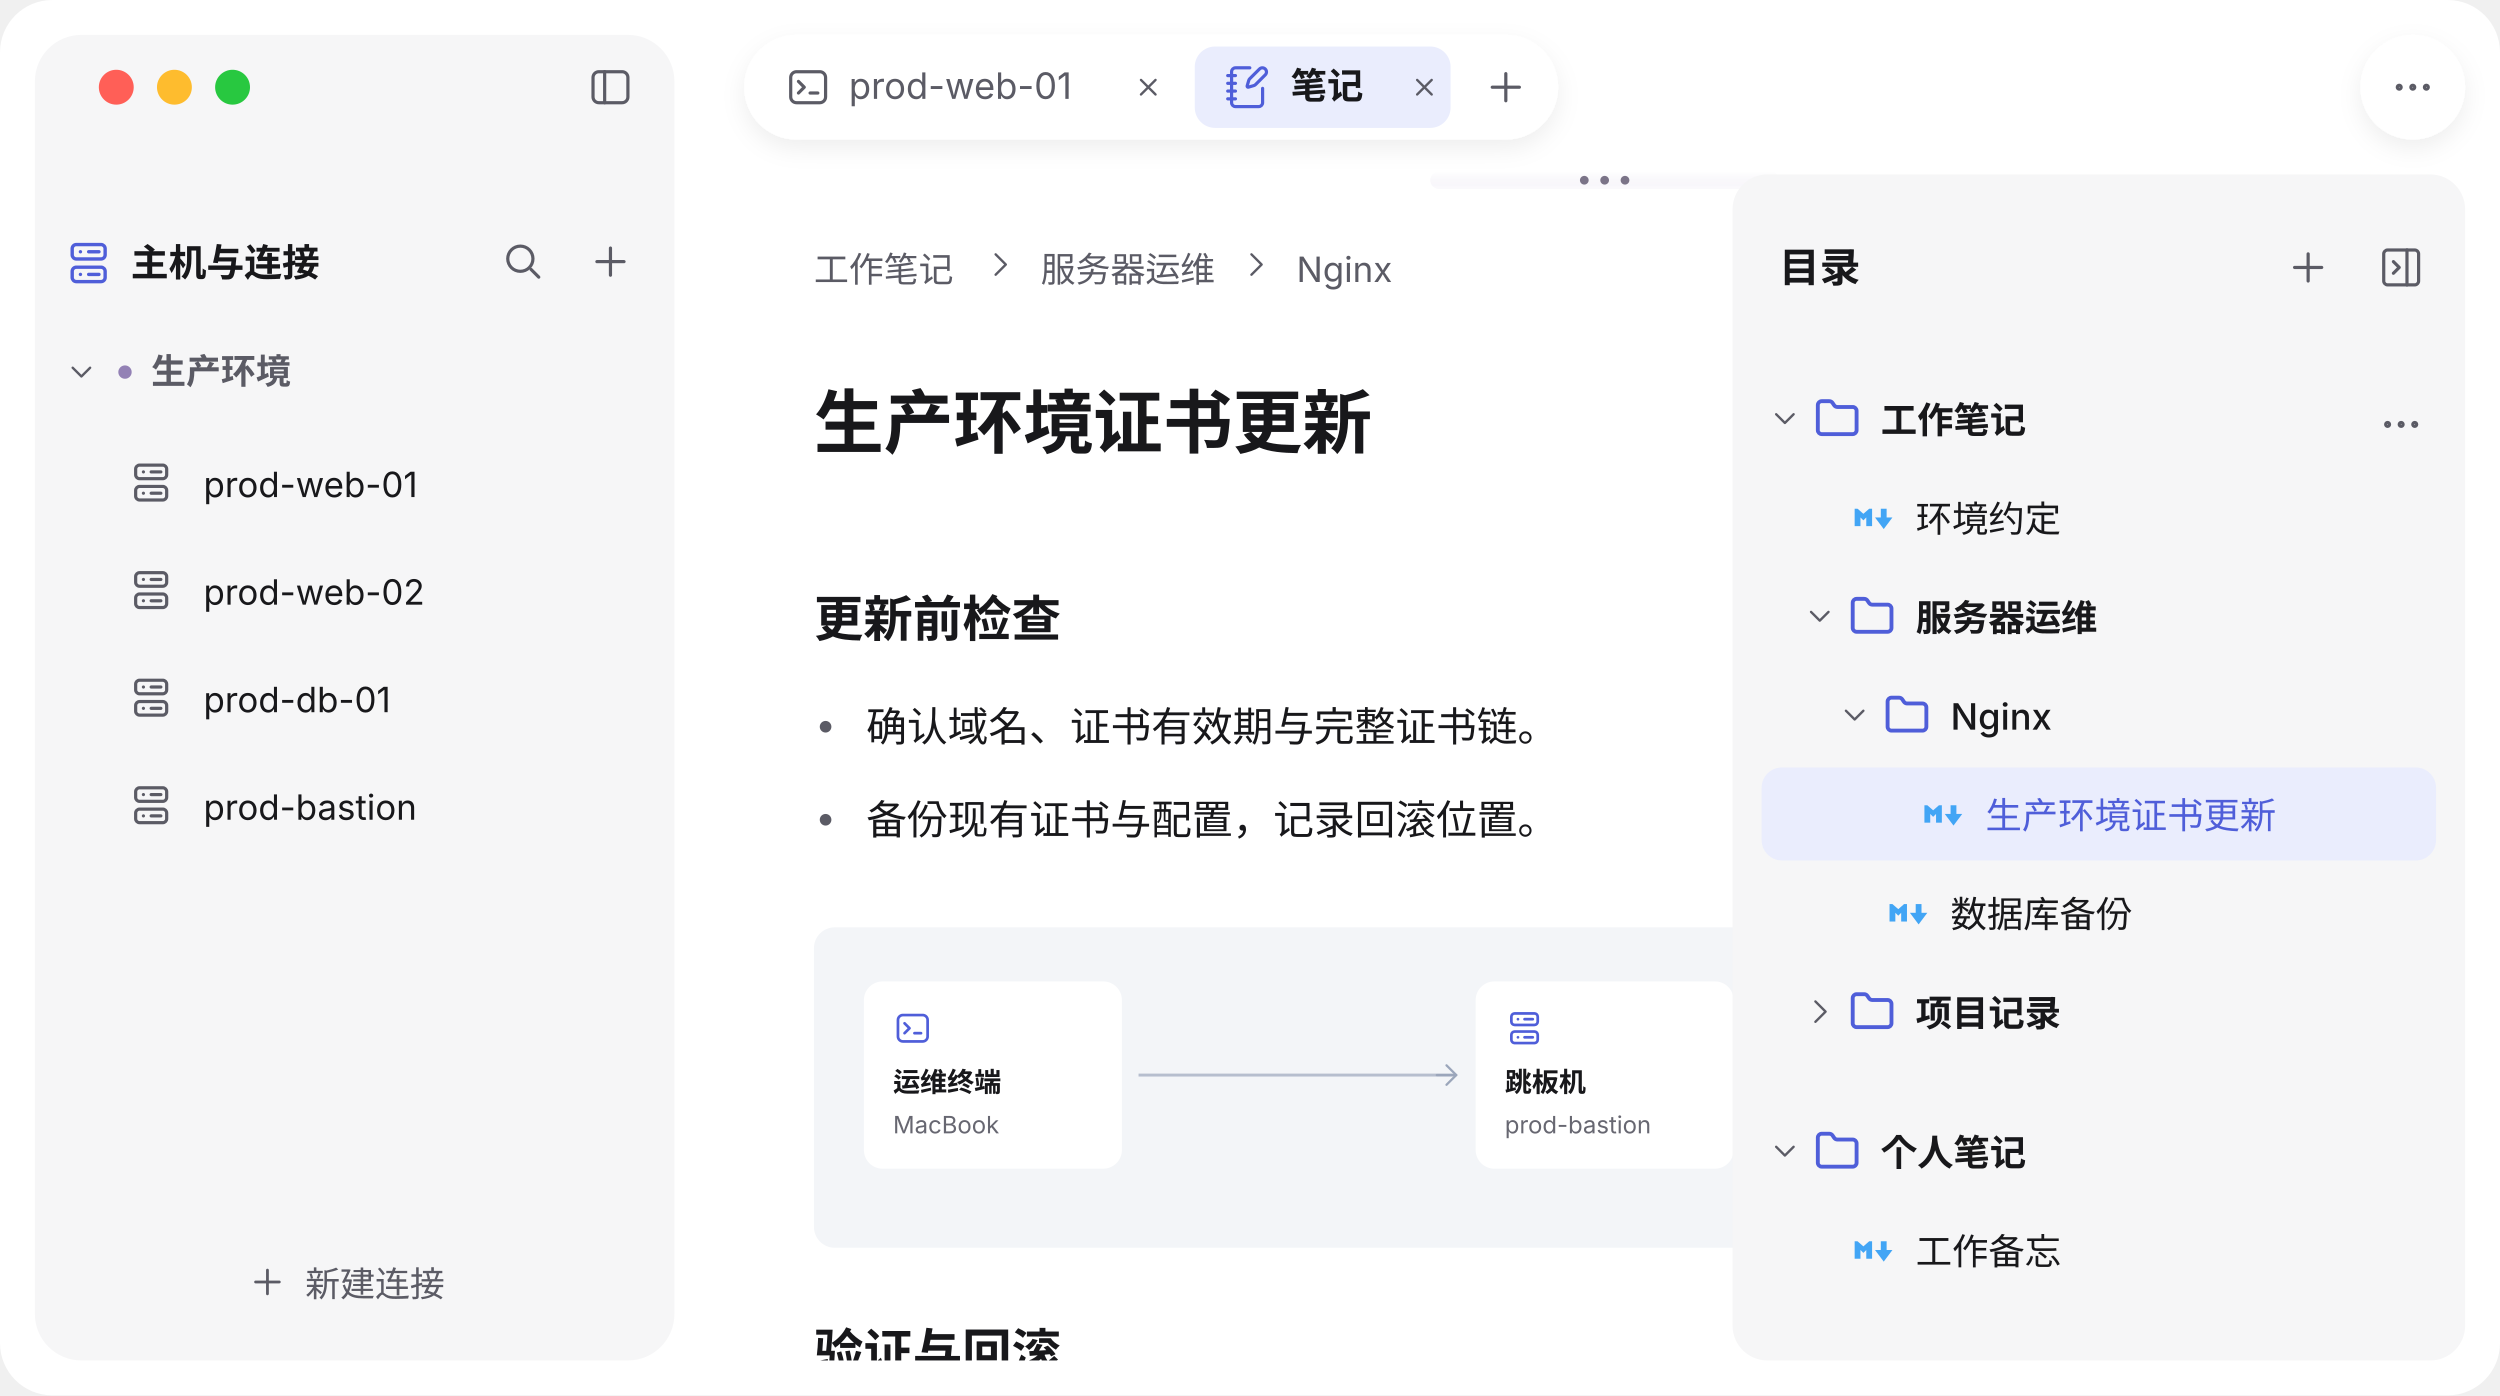
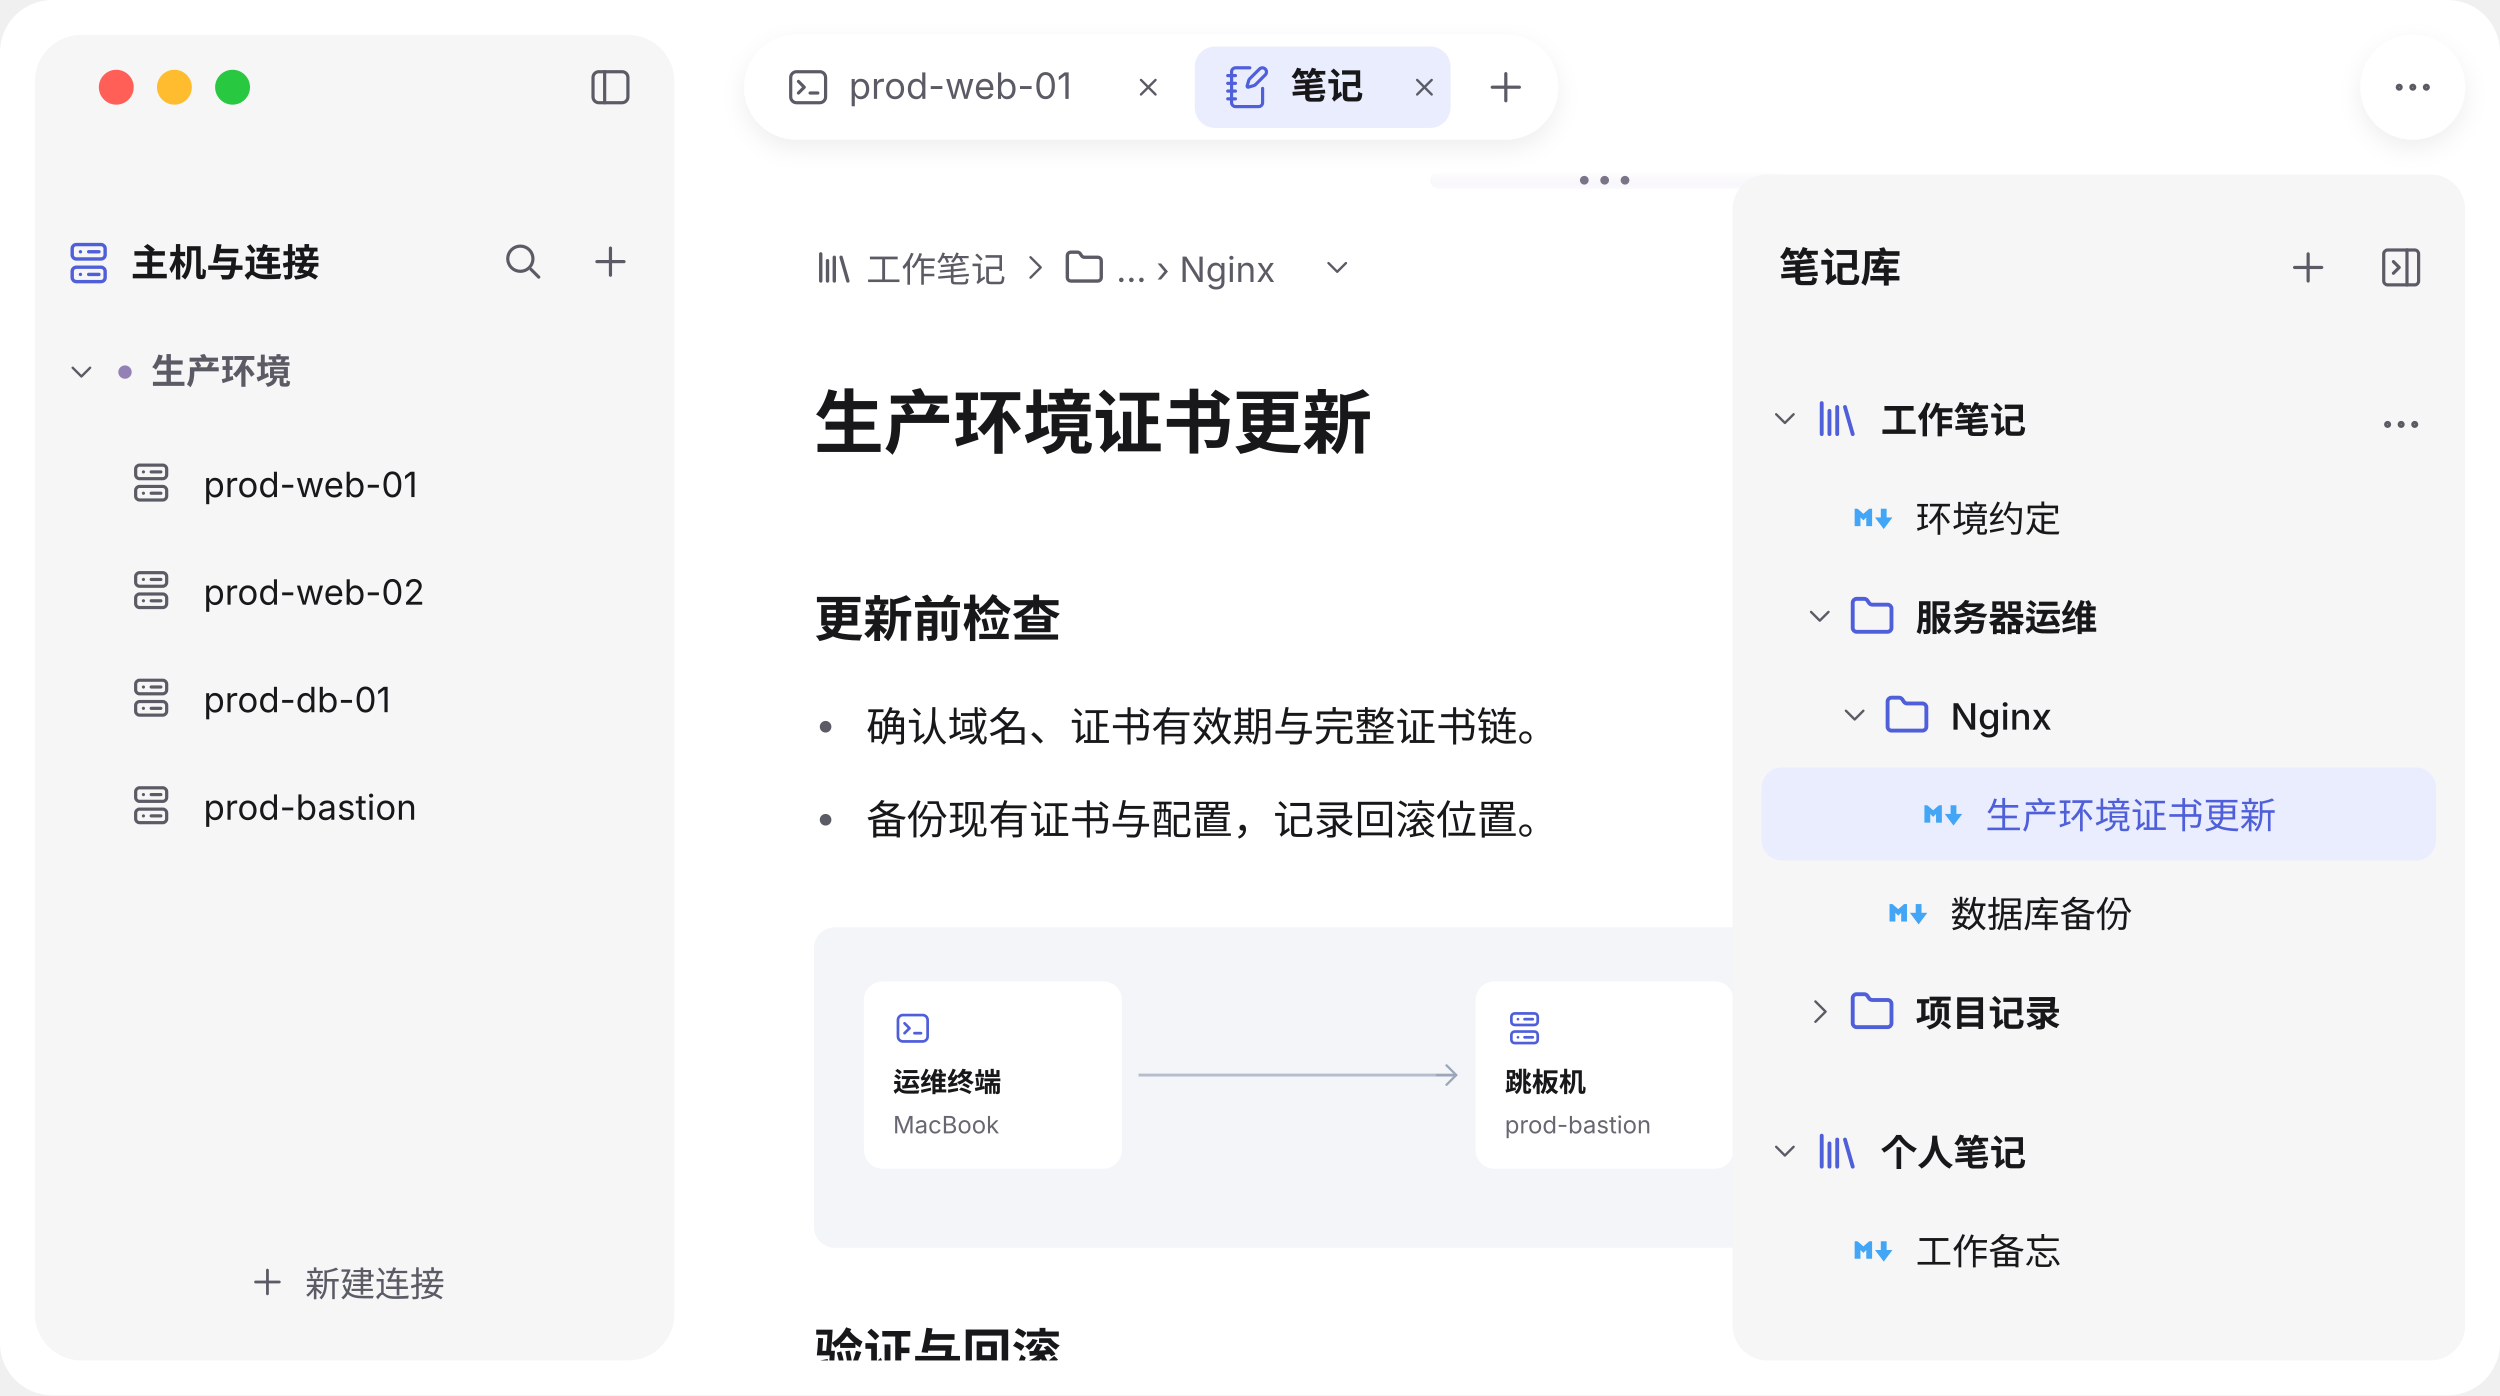
<svg xmlns="http://www.w3.org/2000/svg" width="860" height="480" viewBox="0 0 860 480" fill="none">
  <defs>
+     <symbol id="notes-icon-library" viewBox="0 0 24 24" fill="none" stroke="currentColor" stroke-width="2" stroke-linecap="round" stroke-linejoin="round">
+       <path d="m16 6 4 14" />
+       <path d="M12 6v14" />
+       <path d="M8 8v12" />
+       <path d="M4 4v16" />
+     </symbol>
+     <symbol id="notes-icon-file-search" viewBox="0 0 24 24" fill="none" stroke="currentColor" stroke-width="2" stroke-linecap="round" stroke-linejoin="round">
+       <path d="M6 22a2 2 0 0 1-2-2V4a2 2 0 0 1 2-2h8a2.4 2.4 0 0 1 1.704.706l3.588 3.588A2.4 2.4 0 0 1 20 8v12a2 2 0 0 1-2 2z" />
+       <path d="M14 2v5a1 1 0 0 0 1 1h5" />
+       <circle cx="11.5" cy="14.5" r="2.5" />
+       <path d="M13.3 16.3 15 18" />
+     </symbol>
+     <symbol id="notes-icon-list-tree" viewBox="0 0 24 24" fill="none" stroke="currentColor" stroke-width="2" stroke-linecap="round" stroke-linejoin="round">
+       <path d="M8 5h13" />
+       <path d="M13 12h8" />
+       <path d="M13 19h8" />
+       <path d="M3 10a2 2 0 0 0 2 2h3" />
+       <path d="M3 5v12a2 2 0 0 0 2 2h3" />
+     </symbol>
    <symbol id="sidebar" viewBox="0 0 24 24">
      <g fill="none" stroke="currentColor" stroke-width="1.65" stroke-linecap="round" stroke-linejoin="round">
        <rect x="3" y="4" width="18" height="16" rx="3" />
        <path d="M9 4v16" />
      </g>
    </symbol>
    <symbol id="plus" viewBox="0 0 24 24">
      <g fill="none" stroke="currentColor" stroke-width="1.65" stroke-linecap="round" stroke-linejoin="round">
        <path d="M12 5v14M5 12h14" />
      </g>
    </symbol>
    <symbol id="close" viewBox="0 0 24 24">
      <g fill="none" stroke="currentColor" stroke-width="1.65" stroke-linecap="round" stroke-linejoin="round">
        <path d="m7 7 10 10M17 7 7 17" />
      </g>
    </symbol>
    <symbol id="down" viewBox="0 0 24 24">
      <g fill="none" stroke="currentColor" stroke-width="1.65" stroke-linecap="round" stroke-linejoin="round">
        <path d="m6 9 6 6 6-6" />
      </g>
    </symbol>
    <symbol id="chevron" viewBox="0 0 24 24">
      <g fill="none" stroke="currentColor" stroke-width="1.65" stroke-linecap="round" stroke-linejoin="round">
        <path d="m9 5 7 7-7 7" />
      </g>
    </symbol>
    <symbol id="search" viewBox="0 0 24 24">
      <g fill="none" stroke="currentColor" stroke-width="1.65" stroke-linecap="round" stroke-linejoin="round">
        <circle cx="10.5" cy="10.5" r="6.5" />
        <path d="m16 16 4 4" />
      </g>
    </symbol>
    <symbol id="server" viewBox="0 0 24 24">
      <g fill="none" stroke="currentColor" stroke-width="1.65" stroke-linecap="round" stroke-linejoin="round">
        <rect x="4" y="3" width="16" height="7" rx="2" />
        <rect x="4" y="14" width="16" height="7" rx="2" />
        <path d="M8 6.5h.01M8 17.5h.01M12 6.5h5M12 17.5h5" />
      </g>
    </symbol>
    <symbol id="folder" viewBox="0 0 24 24" data-source="vendor/zenit/src/ui/icons_common/folder.svg">
      <g fill="none" stroke="currentColor" stroke-width="2" stroke-linecap="round" stroke-linejoin="round">
        <path d="M20 20a2 2 0 0 0 2-2V8a2 2 0 0 0-2-2h-7.9a2 2 0 0 1-1.69-.9L9.6 3.9A2 2 0 0 0 7.93 3H4a2 2 0 0 0-2 2v13a2 2 0 0 0 2 2Z" />
      </g>
    </symbol>
    <symbol id="terminal" viewBox="0 0 24 24">
      <g fill="none" stroke="currentColor" stroke-width="1.65" stroke-linecap="round" stroke-linejoin="round">
        <rect x="3" y="4" width="18" height="16" rx="3" />
        <path d="m7 9 3 3-3 3m6 0h4" />
      </g>
    </symbol>
    <symbol id="palette" viewBox="0 0 24 24">
      <g fill="none" stroke="currentColor" stroke-width="1.65" stroke-linecap="round" stroke-linejoin="round">
        <path d="M12 3a9 9 0 1 0 0 18h1a2 2 0 0 0 1.4-3.4 1.5 1.5 0 0 1 1.1-2.6H18a3 3 0 0 0 3-3 9 9 0 0 0-9-9Z" />
        <path d="M7 11h.01M9 7h.01M14 6h.01M18 10h.01" />
      </g>
    </symbol>
    <symbol id="sparkles" viewBox="0 0 24 24">
      <g fill="none" stroke="currentColor" stroke-width="1.65" stroke-linecap="round" stroke-linejoin="round">
        <path d="m12 3 2.7 6.3L21 12l-6.3 2.7L12 21l-2.7-6.3L3 12l6.3-2.7L12 3ZM20 2v4m-2-2h4" />
      </g>
    </symbol>
    <symbol id="settings" viewBox="0 0 24 24">
      <g fill="none" stroke="currentColor" stroke-width="1.65" stroke-linecap="round" stroke-linejoin="round">
        <path d="m10 3-.7 2.3-2 .9L5 5.7 3 9l1.7 1.7v2.6L3 15l2 3.3 2.3-.5 2 .9L10 21h4l.7-2.3 2-.9 2.3.5 2-3.3-1.7-1.7v-2.6L21 9l-2-3.3-2.3.5-2-.9L14 3h-4Z" />
        <circle cx="12" cy="12" r="3" />
      </g>
    </symbol>
    <symbol id="history" viewBox="0 0 24 24">
      <g fill="none" stroke="currentColor" stroke-width="1.65" stroke-linecap="round" stroke-linejoin="round">
        <path d="M3 11a9 9 0 1 1 2.3 7M3 4v7h7m2-4v5l3 2" />
      </g>
    </symbol>
    <symbol id="list" viewBox="0 0 24 24">
      <g fill="none" stroke="currentColor" stroke-width="1.65" stroke-linecap="round" stroke-linejoin="round">
        <path d="M9 6h12M9 12h12M9 18h12M3 6h.01M3 12h.01M3 18h.01" />
      </g>
    </symbol>
    <symbol id="check" viewBox="0 0 24 24">
      <g fill="none" stroke="currentColor" stroke-width="1.65" stroke-linecap="round" stroke-linejoin="round">
        <path d="m5 12 4 4L19 6" />
      </g>
    </symbol>
    <symbol id="layers" viewBox="0 0 24 24">
      <g fill="none" stroke="currentColor" stroke-width="1.65" stroke-linecap="round" stroke-linejoin="round">
        <path d="m12 3 10 5-10 5L2 8l10-5ZM2 12l10 5 10-5M2 16l10 5 10-5" />
      </g>
    </symbol>
    <symbol id="file-markdown" viewBox="0 0 32 32" data-source="assets/file-icons/markdown.svg">
      <path fill="#42a5f5" d="m14 10-4 3.5L6 10H4v12h4v-6l2 2 2-2v6h4V10zm12 6v-6h-4v6h-4l6 8 6-8z" />
    </symbol>
    <symbol id="notebook" viewBox="0 0 24 24">
      <g fill="none" stroke="currentColor" stroke-width="1.65" stroke-linecap="round" stroke-linejoin="round">
        <path d="M13.4 2H6a2 2 0 0 0-2 2v16a2 2 0 0 0 2 2h12a2 2 0 0 0 2-2v-7.4" />
        <path d="M2 6h4" />
        <path d="M2 10h4" />
        <path d="M2 14h4" />
        <path d="M2 18h4" />
        <path d="M21.378 5.626a1 1 0 1 0-3.004-3.004l-5.01 5.012a2 2 0 0 0-.506.854l-.837 2.87a.5.5 0 0 0 .62.62l2.87-.837a2 2 0 0 0 .854-.506z" />
      </g>
    </symbol>
    <symbol id="image" viewBox="0 0 24 24">
      <g fill="none" stroke="currentColor" stroke-width="1.65" stroke-linecap="round" stroke-linejoin="round">
        <rect width="18" height="18" x="3" y="3" rx="2" ry="2" />
        <circle cx="9" cy="9" r="2" />
        <path d="m21 15-3.086-3.086a2 2 0 0 0-2.828 0L6 21" />
      </g>
    </symbol>
    <symbol id="more" viewBox="0 0 24 24">
      <g fill="none" stroke="currentColor" stroke-width="1.65" stroke-linecap="round" stroke-linejoin="round">
        <circle cx="12" cy="12" r="1" />
        <circle cx="19" cy="12" r="1" />
        <circle cx="5" cy="12" r="1" />
      </g>
    </symbol>
    <symbol id="code" viewBox="0 0 24 24">
      <g fill="none" stroke="currentColor" stroke-width="1.65" stroke-linecap="round" stroke-linejoin="round">
        <path d="m16 18 6-6-6-6" />
        <path d="m8 6-6 6 6 6" />
      </g>
    </symbol>
    <symbol id="arrow" viewBox="0 0 24 24">
      <g fill="none" stroke="currentColor" stroke-width="1.65" stroke-linecap="round" stroke-linejoin="round">
        <path d="M5 12h14" />
        <path d="m12 5 7 7-7 7" />
      </g>
    </symbol>
    <symbol id="shield" viewBox="0 0 24 24">
      <g fill="none" stroke="currentColor" stroke-width="1.65" stroke-linecap="round" stroke-linejoin="round">
        <path d="M20 13c0 5-3.5 7.5-7.66 8.95a1 1 0 0 1-.67-.01C7.5 20.5 4 18 4 13V6a1 1 0 0 1 1-1c2 0 4.5-1.2 6.24-2.72a1.17 1.17 0 0 1 1.52 0C14.51 3.81 17 5 19 5a1 1 0 0 1 1 1z" />
        <path d="m9 12 2 2 4-4" />
      </g>
    </symbol>
    <symbol id="trash" viewBox="0 0 24 24">
      <g fill="none" stroke="currentColor" stroke-width="1.65" stroke-linecap="round" stroke-linejoin="round">
        <path d="M10 11v6" />
        <path d="M14 11v6" />
        <path d="M19 6v14a2 2 0 0 1-2 2H7a2 2 0 0 1-2-2V6" />
        <path d="M3 6h18" />
        <path d="M8 6V4a2 2 0 0 1 2-2h4a2 2 0 0 1 2 2v2" />
      </g>
    </symbol>
    <filter id="raised" x="-50%" y="-60%" width="200%" height="240%">
      <feDropShadow dx="0" dy="3" stdDeviation="4" flood-color="#18181B" flood-opacity=".07" />
    </filter>
    <filter id="float" x="-20%" y="-25%" width="150%" height="170%">
      <feDropShadow dx="0" dy="8" stdDeviation="16" flood-color="#18181B" flood-opacity=".12" />
    </filter>
    <linearGradient id="strip" x1="0" y1="0" x2="0" y2="1">
      <stop offset="0" stop-color="#fff" stop-opacity=".8" />
      <stop offset="1" stop-color="#EAE6F2" stop-opacity=".25" />
    </linearGradient>
    <clipPath id="window.clip">
      <rect width="860" height="480" rx="18" />
    </clipPath>
    <symbol id="panel-right" viewBox="0 0 24 24">
      <g fill="none" stroke="currentColor" stroke-width="1.65" stroke-linecap="round" stroke-linejoin="round">
        <rect width="18" height="18" x="3" y="3" rx="2" />
        <path d="M15 3v18" />
      </g>
    </symbol>
    <symbol id="panel-right-open" viewBox="0 0 24 24">
      <g fill="none" stroke="currentColor" stroke-width="1.65" stroke-linecap="round" stroke-linejoin="round">
        <rect width="18" height="18" x="3" y="3" rx="2" />
        <path d="M15 3v18" />
        <path d="m10 15-3-3 3-3" />
      </g>
    </symbol>
    <symbol id="panel-right-close" viewBox="0 0 24 24">
      <g fill="none" stroke="currentColor" stroke-width="1.65" stroke-linecap="round" stroke-linejoin="round">
        <rect width="18" height="18" x="3" y="3" rx="2" />
        <path d="M15 3v18" />
        <path d="m8 9 3 3-3 3" />
      </g>
    </symbol>
    <style>text{font-family:-apple-system,BlinkMacSystemFont,"PingFang SC","Helvetica Neue",sans-serif;text-rendering:geometricPrecision}.notes-code{font-family:Menlo,"SFMono-Regular",monospace}.notes-text{font-family:-apple-system,BlinkMacSystemFont,"PingFang SC","Helvetica Neue",sans-serif}</style>
    <symbol id="lock" viewBox="0 0 24 24" data-source="vendor/zenit/src/ui/icons_oss/lock.svg">
      <g fill="none" stroke="currentColor" stroke-width="2" stroke-linecap="round" stroke-linejoin="round">
        <rect width="18" height="11" x="3" y="11" rx="2" ry="2" />
        <path d="M7 11V7a5 5 0 0 1 10 0v4" />
      </g>
    </symbol>
    <symbol id="lock-open" viewBox="0 0 24 24" data-source="vendor/zenit/src/ui/icons_oss/lock-open.svg">
      <g fill="none" stroke="currentColor" stroke-width="2" stroke-linecap="round" stroke-linejoin="round">
        <rect width="18" height="11" x="3" y="11" rx="2" ry="2" />
        <path d="M7 11V7a5 5 0 0 1 9.9-1" />
      </g>
    </symbol>
    <symbol id="arrow-left" viewBox="0 0 24 24" data-source="vendor/zenit/src/ui/icons_oss/arrow-left.svg">
      <g fill="none" stroke="currentColor" stroke-width="2" stroke-linecap="round" stroke-linejoin="round">
        <path d="m12 19-7-7 7-7" />
        <path d="M19 12H5" />
      </g>
    </symbol>
    <symbol id="external-link" viewBox="0 0 24 24" data-source="vendor/zenit/src/ui/icons_oss/external-link.svg">
      <g fill="none" stroke="currentColor" stroke-width="2" stroke-linecap="round" stroke-linejoin="round">
        <path d="M15 3h6v6" />
        <path d="M10 14 21 3" />
        <path d="M18 13v6a2 2 0 0 1-2 2H5a2 2 0 0 1-2-2V8a2 2 0 0 1 2-2h6" />
      </g>
    </symbol>
    <symbol id="circle-alert" viewBox="0 0 24 24" data-source="vendor/zenit/src/ui/icons_oss/circle-alert.svg">
      <g fill="none" stroke="currentColor" stroke-width="2" stroke-linecap="round" stroke-linejoin="round">
        <circle cx="12" cy="12" r="10" />
        <line x1="12" x2="12" y1="8" y2="12" />
        <line x1="12" x2="12.01" y1="16" y2="16" />
      </g>
    </symbol>
    <symbol id="refresh-cw" viewBox="0 0 24 24" data-source="vendor/zenit/src/ui/icons_oss/refresh-cw.svg">
      <g fill="none" stroke="currentColor" stroke-width="2" stroke-linecap="round" stroke-linejoin="round">
        <path d="M3 12a9 9 0 0 1 9-9 9.75 9.75 0 0 1 6.74 2.74L21 8" />
        <path d="M21 3v5h-5" />
        <path d="M21 12a9 9 0 0 1-9 9 9.75 9.75 0 0 1-6.74-2.74L3 16" />
        <path d="M8 16H3v5" />
      </g>
    </symbol>
    <symbol id="file-plus-2" viewBox="0 0 24 24" data-source="vendor/zenit/src/ui/icons_oss/file-plus-2.svg">
      <g fill="none" stroke="currentColor" stroke-width="2" stroke-linecap="round" stroke-linejoin="round">
        <path d="M11.35 22H6a2 2 0 0 1-2-2V4a2 2 0 0 1 2-2h8a2.4 2.4 0 0 1 1.706.706l3.588 3.588A2.4 2.4 0 0 1 20 8v5.35" />
        <path d="M14 2v5a1 1 0 0 0 1 1h5" />
        <path d="M14 19h6" />
        <path d="M17 16v6" />
      </g>
    </symbol>
    <symbol id="folder-plus" viewBox="0 0 24 24" data-source="vendor/zenit/src/ui/icons_oss/folder-plus.svg">
      <g fill="none" stroke="currentColor" stroke-width="2" stroke-linecap="round" stroke-linejoin="round">
        <path d="M12 10v6" />
        <path d="M9 13h6" />
        <path d="M20 20a2 2 0 0 0 2-2V8a2 2 0 0 0-2-2h-7.9a2 2 0 0 1-1.69-.9L9.6 3.9A2 2 0 0 0 7.93 3H4a2 2 0 0 0-2 2v13a2 2 0 0 0 2 2Z" />
      </g>
    </symbol>
    <symbol id="archive-restore" viewBox="0 0 24 24" data-source="vendor/zenit/src/ui/icons_oss/archive-restore.svg">
      <g fill="none" stroke="currentColor" stroke-width="2" stroke-linecap="round" stroke-linejoin="round">
        <rect width="20" height="5" x="2" y="3" rx="1" />
        <path d="M4 8v11a2 2 0 0 0 2 2h2" />
        <path d="M20 8v11a2 2 0 0 1-2 2h-2" />
        <path d="m9 15 3-3 3 3" />
        <path d="M12 12v9" />
      </g>
    </symbol>
    <symbol id="notes.topology.asset" viewBox="0 0 760 154">
      <g transform="translate(-322 -320)">
        <rect x="594" y="354" width="760" height="154" rx="10" fill="#F3F5F8" transform="translate(-272 -34)" />
        <rect x="618.0" y="411" width="124" height="90" rx="9" fill="#FFFFFF" transform="translate(-272 -65)" />
        <use href="#terminal" x="632.0" y="424" width="19" height="19" color="#4F5ED9" transform="translate(-272 -65)" />
        <text x="632.0" y="464" font-size="13" fill="#18181B" font-weight="550" transform="translate(-272 -65)">运维终端</text>
        <text x="632.0" y="484" font-size="11.5" fill="#676771" font-weight="400" transform="translate(-272 -65)">MacBook</text>
        <path d="M750.0 456H902.0" stroke="#B6BECE" stroke-width="1.4" transform="translate(-272 -65)" />
        <use href="#arrow" x="890.0" y="448" width="16" height="16" color="#9BA6BB" transform="translate(-272 -65)" />
        <rect x="912.0" y="411" width="124" height="90" rx="9" fill="#FFFFFF" transform="translate(-272 -65)" />
        <use href="#server" x="926.0" y="424" width="19" height="19" color="#4F5ED9" transform="translate(-272 -65)" />
        <text x="926.0" y="464" font-size="13" fill="#18181B" font-weight="550" transform="translate(-272 -65)">跳板机</text>
        <text x="926.0" y="484" font-size="11.5" fill="#676771" font-weight="400" transform="translate(-272 -65)">prod-bastion</text>
        <path d="M1044.0 456H1196.0" stroke="#B6BECE" stroke-width="1.4" transform="translate(-272 -65)" />
        <use href="#arrow" x="1184.0" y="448" width="16" height="16" color="#9BA6BB" transform="translate(-272 -65)" />
        <rect x="1206.0" y="411" width="124" height="90" rx="9" fill="#FFFFFF" transform="translate(-272 -65)" />
        <use href="#server" x="1220.0" y="424" width="19" height="19" color="#4F5ED9" transform="translate(-272 -65)" />
        <text x="1220.0" y="464" font-size="13" fill="#18181B" font-weight="550" transform="translate(-272 -65)">业务服务器</text>
        <text x="1220.0" y="484" font-size="11.5" fill="#676771" font-weight="400" transform="translate(-272 -65)">prod-web-01</text>
      </g>
    </symbol>
    <filter id="notes.panel.shadow" x="-10%" y="-5%" width="120%" height="110%">
      <feDropShadow dx="-3" dy="0" stdDeviation="8" flood-color="#18181B" flood-opacity=".10" />
    </filter>
    <clipPath id="notes.document.clip">
      <rect x="268" y="126" width="568" height="342" rx="0" fill="none" />
    </clipPath>
    <clipPath id="notes.tree.clip">
      <rect x="606" y="126" width="232" height="330" rx="0" fill="none" />
    </clipPath>
  </defs>
  <g id="notes.canvas" clip-path="url(#window.clip)">
    <rect id="window.background" x="0" y="0" width="860" height="480" rx="0" fill="#FFFFFF" />
    <g id="workspace.sidebar">
      <rect id="sidebar.surface" x="12" y="12" width="220" height="456" rx="16" fill="#F6F6F7" />
      <circle cx="40" cy="30" r="6" fill="#FF5F57" />
      <circle cx="60" cy="30" r="6" fill="#FEBC2E" />
      <circle cx="80" cy="30" r="6" fill="#28C840" />
      <g id="sidebar.collapse">
        <rect id="sidebar.collapse.hit" x="198" y="18" width="24" height="24" rx="12.0" fill="transparent" />
        <use href="#sidebar" x="202.0" y="22.0" width="16" height="16" color="#5B5B65" />
      </g>
      <use href="#server" x="22" y="82" width="17" height="17" color="#4F5ED9" />
      <text x="45" y="95" font-size="13" fill="#18181B" font-weight="650">主机与连接</text>
      <g id="sidebar.search">
        <rect id="sidebar.search.hit" x="168" y="78" width="24" height="24" rx="12.0" fill="transparent" />
        <use href="#search" x="172.0" y="82.0" width="16" height="16" color="#5B5B65" />
      </g>
      <g id="sidebar.new">
        <rect id="sidebar.new.hit" x="198" y="78" width="24" height="24" rx="12.0" fill="transparent" />
        <use href="#plus" x="202.0" y="82.0" width="16" height="16" color="#5B5B65" />
      </g>
      <use href="#down" x="22" y="122" width="12" height="12" color="#5B5B65" />
      <circle cx="43" cy="128" r="2.3" fill="#9381B5" />
      <text x="52" y="132" font-size="12" fill="#5B5B65" font-weight="550">生产环境</text>
      <use href="#server" x="44" y="158" width="16" height="16" color="#5B5B65" />
      <text x="70" y="171" font-size="12" fill="#18181B" font-weight="400">prod-web-01</text>
      <use href="#server" x="44" y="195" width="16" height="16" color="#5B5B65" />
      <text x="70" y="208" font-size="12" fill="#18181B" font-weight="400">prod-web-02</text>
      <use href="#server" x="44" y="232" width="16" height="16" color="#5B5B65" />
      <text x="70" y="245" font-size="12" fill="#18181B" font-weight="400">prod-db-01</text>
      <use href="#server" x="44" y="269" width="16" height="16" color="#5B5B65" />
      <text x="70" y="282" font-size="12" fill="#18181B" font-weight="400">prod-bastion</text>
      <use href="#plus" x="85.0" y="434" width="14" height="14" color="#5B5B65" />
      <text x="105.0" y="446" font-size="12" fill="#5B5B65" font-weight="400">新建连接</text>
    </g>
    <g id="workspace.tabs">
      <rect id="tabs.surface" x="256" y="12" width="280" height="36" rx="18" fill="#FFFFFF" filter="url(#raised)" />
      <use href="#terminal" x="270" y="22" width="16" height="16" color="#5B5B65" />
      <text x="292" y="34" font-size="12.5" fill="#5B5B65" font-weight="400">prod-web-01</text>
      <use href="#close" x="389" y="24" width="12" height="12" color="#5B5B65" />
      <rect id="tab.notes" x="411" y="16" width="88" height="28" rx="7" fill="#EAEDFD" />
      <use href="#notebook" x="421" y="22" width="16" height="16" color="#4F5ED9" />
      <text x="444" y="34" font-size="12.5" fill="#18181B" font-weight="600">笔记</text>
      <use href="#close" x="484" y="24" width="12" height="12" color="#5B5B65" />
      <g id="tabs.new">
        <rect id="tabs.new.hit" x="504" y="16" width="28" height="28" rx="14.0" fill="transparent" />
        <use href="#plus" x="510.0" y="22.0" width="16" height="16" color="#5B5B65" />
      </g>
    </g>
    <g id="toolbar.global">
      <rect id="toolbar.surface" x="812" y="12" width="36" height="36" rx="18" fill="#FFFFFF" filter="url(#raised)" />
      <g id="toolbar.more">
        <rect id="toolbar.more.hit" x="816" y="16" width="28" height="28" rx="14.0" fill="transparent" />
        <use href="#more" x="822.0" y="22.0" width="16" height="16" color="#5B5B65" />
      </g>
    </g>
    <g id="ai.strip">
      <rect id="ai.strip.surface" x="492.0" y="59" width="120" height="6" rx="3" fill="url(#strip)" />
      <circle cx="545.0" cy="62" r="1.5" fill="#7B7488" />
      <circle cx="552.0" cy="62" r="1.5" fill="#7B7488" />
      <circle cx="559.0" cy="62" r="1.5" fill="#7B7488" />
    </g>
    <g id="notes.presentation">
      <g id="notes.document.toolbar">
-         <text x="280" y="97" font-size="12" fill="#5B5B65" font-weight="400" class="notes-text">工作笔记</text>
-         <use href="#chevron" x="338" y="85" width="12" height="12" color="#5B5B65" />
-         <text x="358" y="97" font-size="12" fill="#5B5B65" font-weight="400" class="notes-text">服务器运维</text>
-         <use href="#chevron" x="426" y="85" width="12" height="12" color="#5B5B65" />
-         <text x="446" y="97" font-size="12" fill="#5B5B65" font-weight="400" class="notes-text">Nginx</text>
+         <g id="notes.breadcrumb.open-tree" data-role="button">
+           <g>
+             <use href="#notes-icon-library" x="280" y="85" width="14" height="14" color="#5B5B65" />
+             <text x="298" y="97" font-size="12" fill="#5B5B65" class="notes-text">工作笔记</text>
+           </g>
+           <use href="#chevron" x="350" y="86" width="12" height="12" color="#5B5B65" />
+           <g>
+             <use href="#folder" x="366" y="85" width="14" height="14" color="#5B5B65" />
+             <text x="384" y="97" font-size="12" fill="#5B5B65" class="notes-text">… › Nginx</text>
+           </g>
+           <use href="#down" x="454" y="86" width="12" height="12" color="#5B5B65" />
+         </g>
      </g>
      <g id="notes.document.scroll" clip-path="url(#notes.document.clip)">
        <text x="280" y="154" font-size="24" fill="#18181B" font-weight="650" id="notes.title" class="notes-text">生产环境证书更新</text>
        <text x="280" y="219" font-size="17" fill="#18181B" font-weight="600" class="notes-text">更新前检查</text>
        <circle cx="284" cy="250" r="2" fill="#5B5B65" />
        <text x="298" y="255" font-size="14" fill="#18181B" font-weight="400" class="notes-text">确认域名、证书有效期与完整证书链。</text>
        <circle cx="284" cy="282" r="2" fill="#5B5B65" />
        <text x="298" y="287" font-size="14" fill="#18181B" font-weight="400" class="notes-text">备份现有证书与配置，记录回滚位置。</text>
        <g id="notes.document.image">
          <rect x="280" y="319" width="544" height="110.232" rx="10" fill="transparent" id="notes.image.bounds" />
          <use href="#notes.topology.asset" x="280" y="319" width="544" height="110.232" />
        </g>
        <text x="280" y="471.232" font-size="17" fill="#18181B" font-weight="600" class="notes-text">验证与回滚</text>
        <text x="280" y="507.232" font-size="14" fill="#18181B" font-weight="400" class="notes-text">先检查配置，再重新加载服务。</text>
        <rect x="280" y="532.232" width="544" height="80" rx="8" fill="#F5F5F7" id="notes.document.code" />
        <text x="300" y="561.232" font-size="13.5" fill="#18181B" font-weight="400" class="notes-code">nginx -t</text>
        <text x="300" y="589.232" font-size="13.5" fill="#18181B" font-weight="400" class="notes-code">systemctl reload nginx</text>
        <text x="280" y="652.232" font-size="14" fill="#5B5B65" font-weight="400" class="notes-text">如验证失败，恢复备份文件并重新检查配置。</text>
      </g>
      <g id="notes.navigation">
        <rect x="596" y="60" width="252" height="408" rx="12" fill="#F6F6F7" id="notes.navigation.surface" />
-         <text x="612" y="97" font-size="14" fill="#18181B" font-weight="650" class="notes-text">目录</text>
+         <text x="612" y="97" font-size="14" fill="#18181B" font-weight="650" class="notes-text">笔记库</text>
        <g id="notes.new" data-role="button" data-disabled="false">
          <rect x="780" y="78" width="28" height="28" rx="14" fill="transparent" id="notes.new.hit" />
          <use href="#plus" x="786" y="84" width="16" height="16" color="#5B5B65" />
        </g>
        <g id="notes.navigation.scroll" clip-path="url(#notes.tree.clip)">
          <g id="notes.tree.row.0">
            <use href="#down" x="608" y="138" width="12" height="12" color="#5B5B65" />
-             <use href="#folder" x="624" y="136" width="16" height="16" color="#4F5ED9" />
+             <use href="#notes-icon-library" x="624" y="136" width="16" height="16" color="#4F5ED9" />
            <text x="647" y="149" font-size="12.5" fill="#18181B" font-weight="550" class="notes-text">工作笔记</text>
            <g id="notes.library.settings" data-role="button" data-disabled="false">
              <rect x="812" y="132" width="24" height="28" rx="14" fill="transparent" id="notes.library.settings.hit" />
              <use href="#more" x="818" y="138" width="16" height="16" color="#5B5B65" />
            </g>
          </g>
          <g id="notes.tree.row.1">
            <use href="#file-markdown" x="636" y="170" width="16" height="16" color="#42A5F5" />
            <text x="659" y="183" font-size="12.5" fill="#18181B" font-weight="400" class="notes-text">环境约定</text>
          </g>
          <g id="notes.tree.row.2">
            <use href="#down" x="620" y="206" width="12" height="12" color="#5B5B65" />
            <use href="#folder" x="636" y="204" width="16" height="16" color="#4F5ED9" />
            <text x="659" y="217" font-size="12.5" fill="#18181B" font-weight="550" class="notes-text">服务器运维</text>
          </g>
          <g id="notes.tree.row.3">
            <use href="#down" x="632" y="240" width="12" height="12" color="#5B5B65" />
            <use href="#folder" x="648" y="238" width="16" height="16" color="#4F5ED9" />
            <text x="671" y="251" font-size="12.5" fill="#18181B" font-weight="550" class="notes-text">Nginx</text>
          </g>
          <g id="notes.tree.row.4">
            <rect x="606" y="264" width="232" height="32" rx="7" fill="#EAEDFD" id="notes.document.selected" />
            <use href="#file-markdown" x="660" y="272" width="16" height="16" color="#42A5F5" />
            <text x="683" y="285" font-size="12.5" fill="#4F5ED9" font-weight="400" class="notes-text">生产环境证书更新</text>
          </g>
          <g id="notes.tree.row.5">
            <use href="#file-markdown" x="648" y="306" width="16" height="16" color="#42A5F5" />
            <text x="671" y="319" font-size="12.5" fill="#18181B" font-weight="400" class="notes-text">数据库备份</text>
          </g>
          <g id="notes.tree.row.6">
            <use href="#chevron" x="620" y="342" width="12" height="12" color="#5B5B65" />
            <use href="#folder" x="636" y="340" width="16" height="16" color="#4F5ED9" />
            <text x="659" y="353" font-size="12.5" fill="#18181B" font-weight="550" class="notes-text">项目记录</text>
          </g>
          <g id="notes.tree.row.7">
            <use href="#down" x="608" y="390" width="12" height="12" color="#5B5B65" />
-             <use href="#folder" x="624" y="388" width="16" height="16" color="#4F5ED9" />
+             <use href="#notes-icon-library" x="624" y="388" width="16" height="16" color="#4F5ED9" />
            <text x="647" y="401" font-size="12.5" fill="#18181B" font-weight="550" class="notes-text">个人笔记</text>
          </g>
          <g id="notes.tree.row.8">
            <use href="#file-markdown" x="636" y="422" width="16" height="16" color="#42A5F5" />
            <text x="659" y="435" font-size="12.5" fill="#18181B" font-weight="400" class="notes-text">工作备忘</text>
          </g>
        </g>
      </g>
      <g id="notes.navigation.toggle" data-role="button" data-disabled="false">
        <rect x="812" y="78" width="28" height="28" rx="14" fill="transparent" id="notes.navigation.toggle.hit" />
        <use href="#panel-right-close" x="818" y="84" width="16" height="16" color="#5B5B65" />
      </g>
    </g>
  </g>
</svg>
